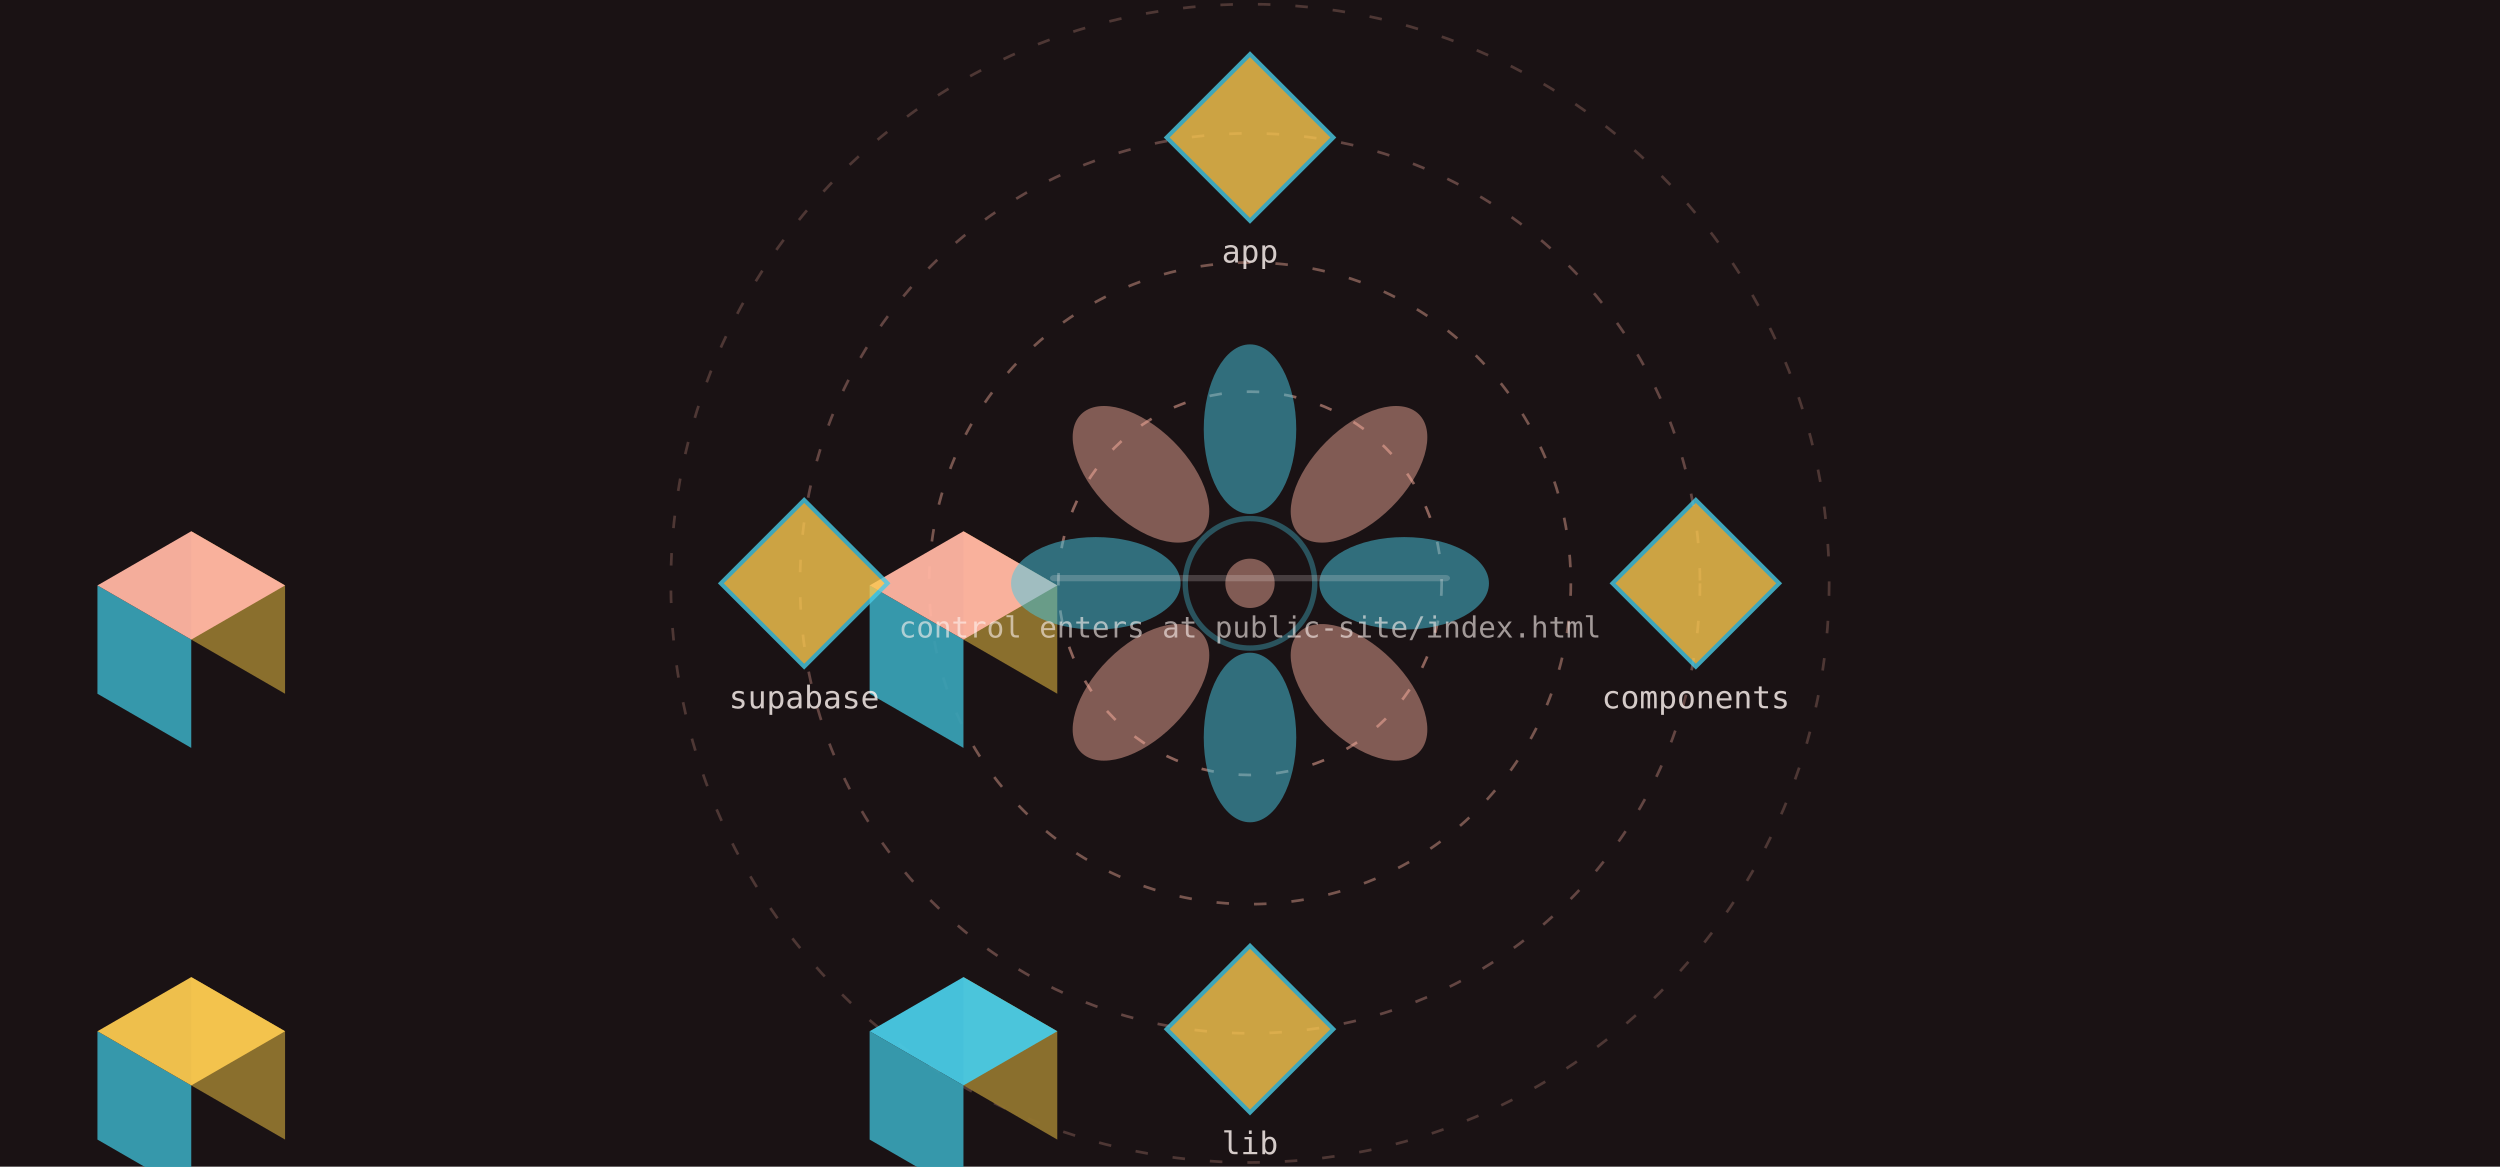
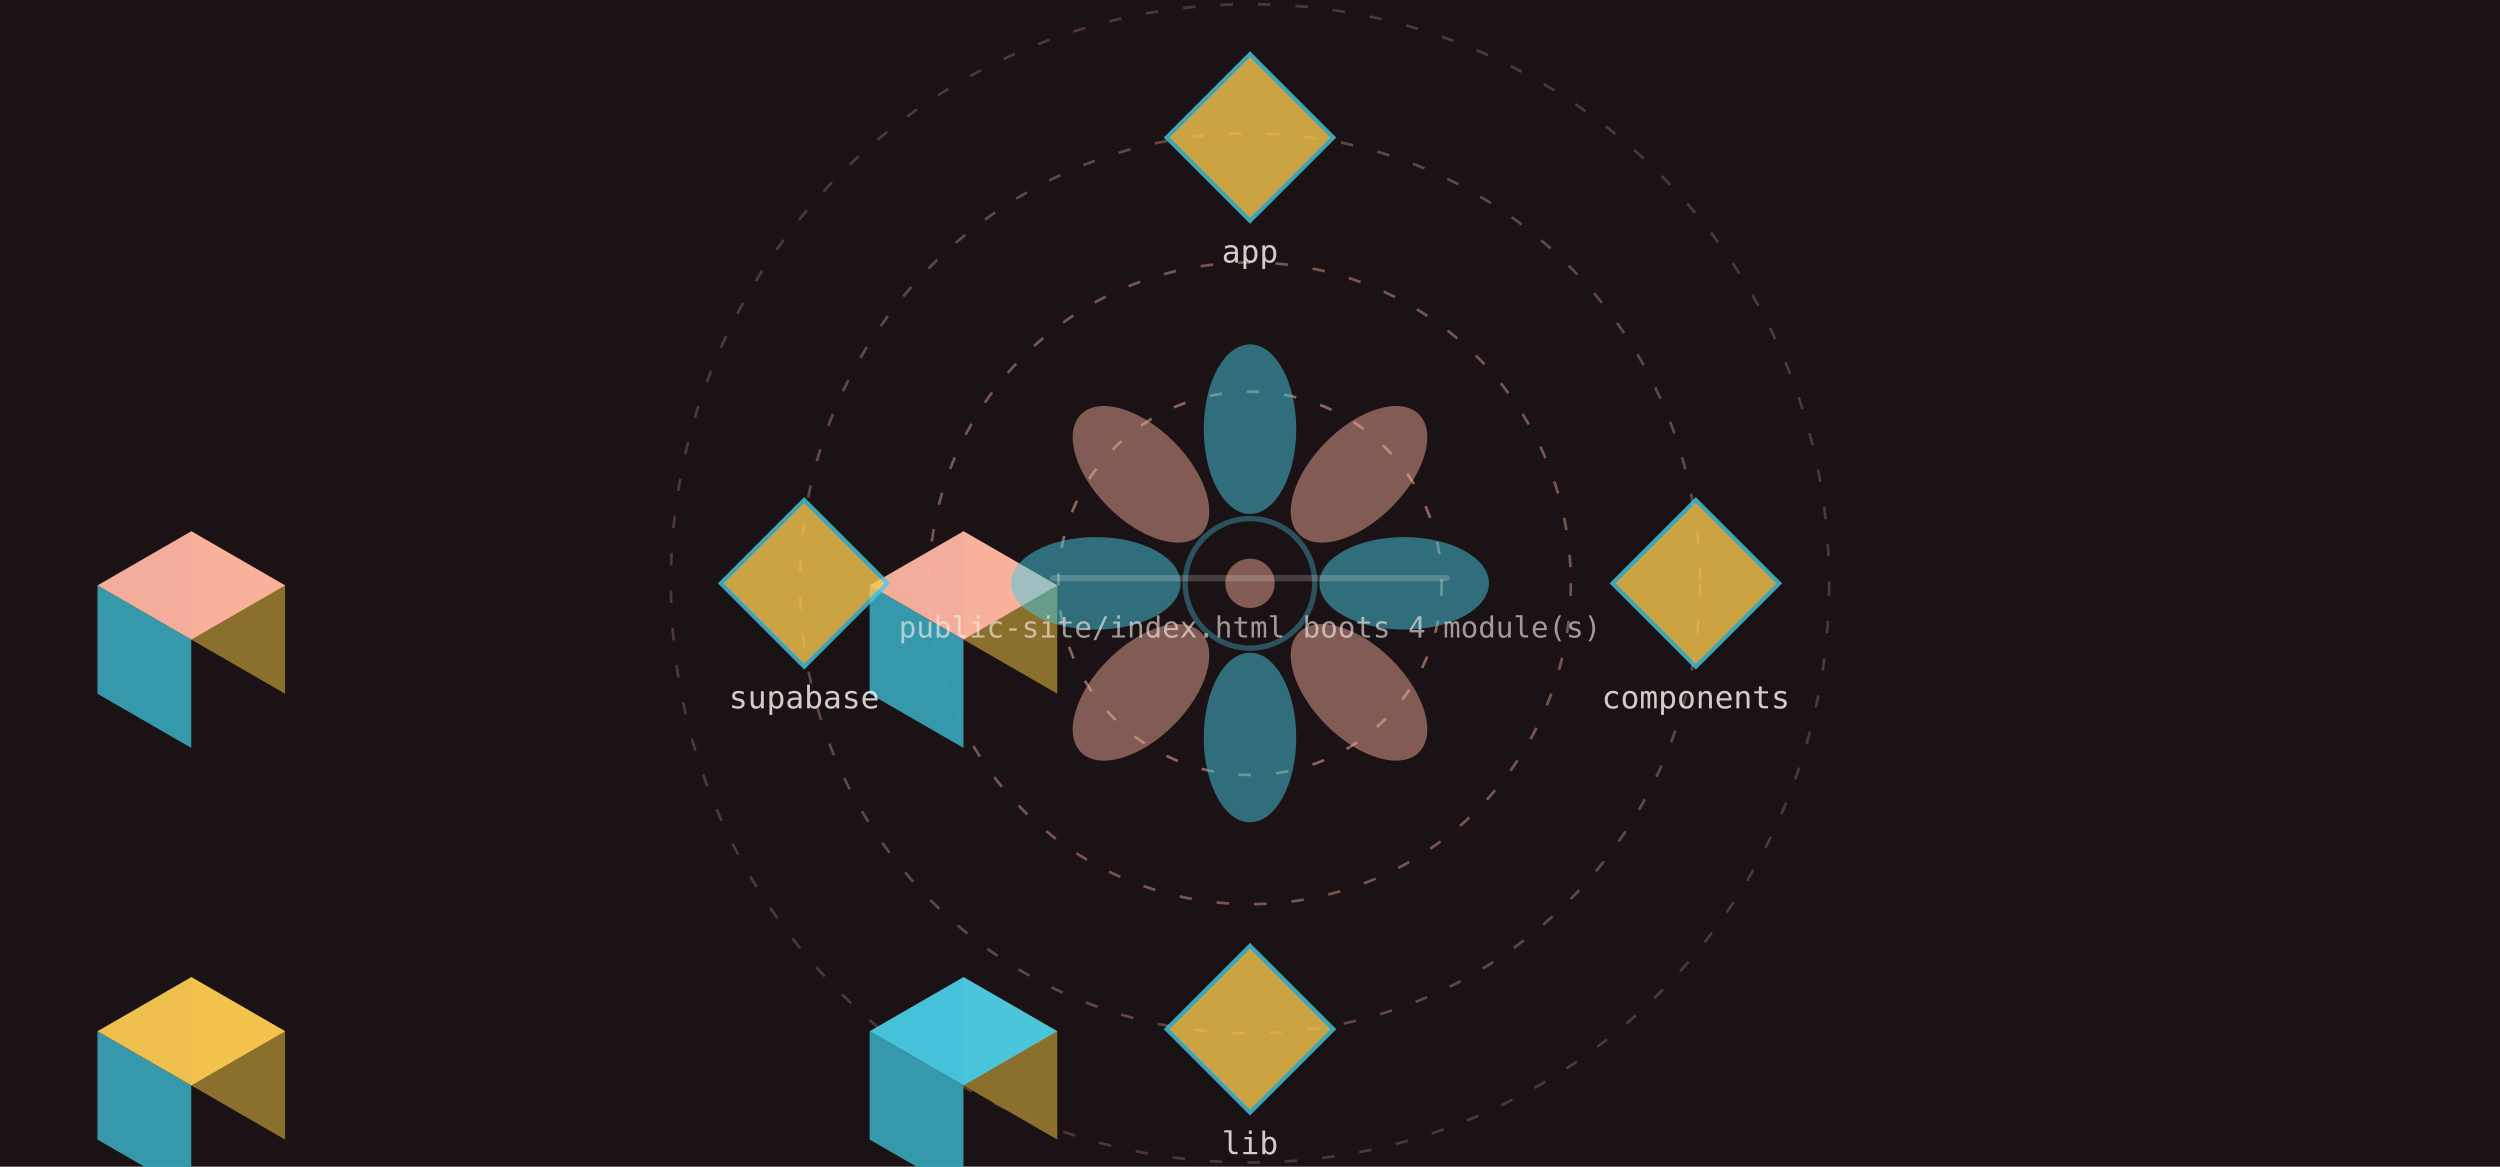
<svg xmlns="http://www.w3.org/2000/svg" viewBox="0 0 1200 560" width="1200" height="560" role="img" aria-label="childdevos workflow">
  <rect width="1200" height="560" fill="#1a1214" />
  <defs>
    <linearGradient id="gk" x1="0" y1="0" x2="1" y2="1">
      <stop offset="0%" stop-color="#ffb4a2" />
      <stop offset="100%" stop-color="#48cae4" />
    </linearGradient>
  </defs>
  <circle cx="600.00" cy="280.00" r="92.00" fill="none" stroke="rgba(255,180,162,0.500)" stroke-width="1.30" opacity="1.00" stroke-dasharray="6 12" />
  <g>
    <circle cx="600.00" cy="280.00" r="92.00" fill="none" stroke="#f9c74f" stroke-width="2.60" opacity="0.00" />
    <animate attributeName="opacity" values="0;0.85;0" dur="13.4s" begin="0.0s" repeatCount="indefinite" />
  </g>
  <circle cx="600.00" cy="280.00" r="154.00" fill="none" stroke="rgba(255,180,162,0.410)" stroke-width="1.30" opacity="1.00" stroke-dasharray="6 12" />
  <g>
    <circle cx="600.00" cy="280.00" r="154.00" fill="none" stroke="#f9c74f" stroke-width="2.60" opacity="0.00" />
    <animate attributeName="opacity" values="0;0.85;0" dur="13.4s" begin="0.6s" repeatCount="indefinite" />
  </g>
  <circle cx="600.00" cy="280.00" r="216.00" fill="none" stroke="rgba(255,180,162,0.320)" stroke-width="1.30" opacity="1.00" stroke-dasharray="6 12" />
  <g>
    <circle cx="600.00" cy="280.00" r="216.00" fill="none" stroke="#f9c74f" stroke-width="2.60" opacity="0.00" />
    <animate attributeName="opacity" values="0;0.85;0" dur="13.4s" begin="1.2s" repeatCount="indefinite" />
  </g>
  <circle cx="600.00" cy="280.00" r="278.00" fill="none" stroke="rgba(255,180,162,0.230)" stroke-width="1.30" opacity="1.00" stroke-dasharray="6 12" />
  <g>
    <circle cx="600.00" cy="280.00" r="278.00" fill="none" stroke="#f9c74f" stroke-width="2.60" opacity="0.00" />
    <animate attributeName="opacity" values="0;0.85;0" dur="13.4s" begin="1.8s" repeatCount="indefinite" />
  </g>
  <polygon points="462.46,307.00 507.49,333.00 507.49,281.00 462.46,255.00" fill="#90732e" opacity="0.95" />
  <polygon points="417.42,333.00 462.46,359.00 462.46,307.00 417.42,281.00" fill="#389eb2" opacity="0.95" />
  <polygon points="462.46,255.00 507.49,281.00 462.46,307.00 417.42,281.00" fill="#ffb4a2" opacity="0.95" />
  <text x="600" y="126" font-family="ui-monospace,Menlo,monospace" font-size="15" fill="rgba(253,244,240,0.820)" text-anchor="middle">app</text>
  <g>
    <polygon points="600.00,26.00 640.00,66.00 600.00,106.00 560.00,66.00" fill="#f9c74f" opacity="0.80" stroke="#48cae4" stroke-width="2" />
    <animate attributeName="opacity" values="0.25;1.0;0.25" dur="13.4s" begin="0.0s" repeatCount="indefinite" />
  </g>
  <polygon points="462.46,521.00 507.49,547.00 507.49,495.00 462.46,469.00" fill="#90732e" opacity="0.95" />
  <polygon points="417.42,547.00 462.46,573.00 462.46,521.00 417.42,495.00" fill="#389eb2" opacity="0.95" />
  <polygon points="462.46,469.00 507.49,495.00 462.46,521.00 417.42,495.00" fill="#48cae4" opacity="0.95" />
  <text x="814" y="340" font-family="ui-monospace,Menlo,monospace" font-size="15" fill="rgba(253,244,240,0.820)" text-anchor="middle">components</text>
  <g>
    <polygon points="814.00,240.00 854.00,280.00 814.00,320.00 774.00,280.00" fill="#f9c74f" opacity="0.80" stroke="#48cae4" stroke-width="2" />
    <animate attributeName="opacity" values="0.25;1.0;0.25" dur="13.4s" begin="3.35s" repeatCount="indefinite" />
  </g>
  <polygon points="91.80,521.00 136.83,547.00 136.83,495.00 91.80,469.00" fill="#90732e" opacity="0.95" />
  <polygon points="46.77,547.00 91.80,573.00 91.80,521.00 46.77,495.00" fill="#389eb2" opacity="0.95" />
  <polygon points="91.80,469.00 136.83,495.00 91.80,521.00 46.77,495.00" fill="#f9c74f" opacity="0.95" />
  <text x="600" y="554" font-family="ui-monospace,Menlo,monospace" font-size="15" fill="rgba(253,244,240,0.820)" text-anchor="middle">lib</text>
  <g>
    <polygon points="600.00,454.00 640.00,494.00 600.00,534.00 560.00,494.00" fill="#f9c74f" opacity="0.80" stroke="#48cae4" stroke-width="2" />
    <animate attributeName="opacity" values="0.25;1.0;0.25" dur="13.4s" begin="6.7s" repeatCount="indefinite" />
  </g>
  <polygon points="91.80,307.00 136.83,333.00 136.83,281.00 91.80,255.00" fill="#90732e" opacity="0.95" />
  <polygon points="46.77,333.00 91.80,359.00 91.80,307.00 46.77,281.00" fill="#389eb2" opacity="0.95" />
  <polygon points="91.80,255.00 136.83,281.00 91.80,307.00 46.77,281.00" fill="#ffb4a2" opacity="0.95" />
  <text x="386" y="340" font-family="ui-monospace,Menlo,monospace" font-size="15" fill="rgba(253,244,240,0.820)" text-anchor="middle">supabase</text>
  <g>
    <polygon points="386.00,240.00 426.00,280.00 386.00,320.00 346.00,280.00" fill="#f9c74f" opacity="0.80" stroke="#48cae4" stroke-width="2" />
    <animate attributeName="opacity" values="0.25;1.0;0.25" dur="13.4s" begin="10.05s" repeatCount="indefinite" />
  </g>
  <ellipse cx="600.00" cy="206.00" rx="22.20" ry="40.70" fill="rgba(72,202,228,0.500)" opacity="1.00" transform="rotate(0.0 600.00 206.00)" />
  <ellipse cx="652.33" cy="227.67" rx="22.20" ry="40.70" fill="rgba(255,180,162,0.450)" opacity="1.00" transform="rotate(45.0 652.33 227.67)" />
  <ellipse cx="674.00" cy="280.00" rx="22.20" ry="40.70" fill="rgba(72,202,228,0.500)" opacity="1.00" transform="rotate(90.0 674.00 280.00)" />
  <ellipse cx="652.33" cy="332.33" rx="22.20" ry="40.70" fill="rgba(255,180,162,0.450)" opacity="1.00" transform="rotate(135.0 652.33 332.33)" />
  <ellipse cx="600.00" cy="354.00" rx="22.20" ry="40.70" fill="rgba(72,202,228,0.500)" opacity="1.00" transform="rotate(180.0 600.00 354.00)" />
  <ellipse cx="547.67" cy="332.33" rx="22.20" ry="40.70" fill="rgba(255,180,162,0.450)" opacity="1.00" transform="rotate(225.0 547.67 332.33)" />
  <ellipse cx="526.00" cy="280.00" rx="22.20" ry="40.70" fill="rgba(72,202,228,0.500)" opacity="1.00" transform="rotate(270.0 526.00 280.00)" />
  <ellipse cx="547.67" cy="227.67" rx="22.20" ry="40.70" fill="rgba(255,180,162,0.450)" opacity="1.00" transform="rotate(315.0 547.67 227.67)" />
  <circle cx="600.00" cy="280.00" r="31.08" fill="none" stroke="rgba(72,202,228,0.500)" stroke-width="2.59" opacity="0.70" />
  <circle cx="600.00" cy="280.00" r="11.84" fill="rgba(255,180,162,0.450)" opacity="1.00" />
  <rect x="504.00" y="276.00" width="192.00" height="3.00" rx="2.00" fill="rgba(253,244,240,0.200)" opacity="1.00" />
-   <text x="600" y="306" font-family="ui-monospace,Menlo,monospace" font-size="14" fill="rgba(253,244,240,0.600)" text-anchor="middle">control enters at public-site/index.html</text>
+   <text x="600" y="306" font-family="ui-monospace,Menlo,monospace" font-size="14" fill="rgba(253,244,240,0.600)" text-anchor="middle">public-site/index.html boots 4 module(s)</text>
</svg>
